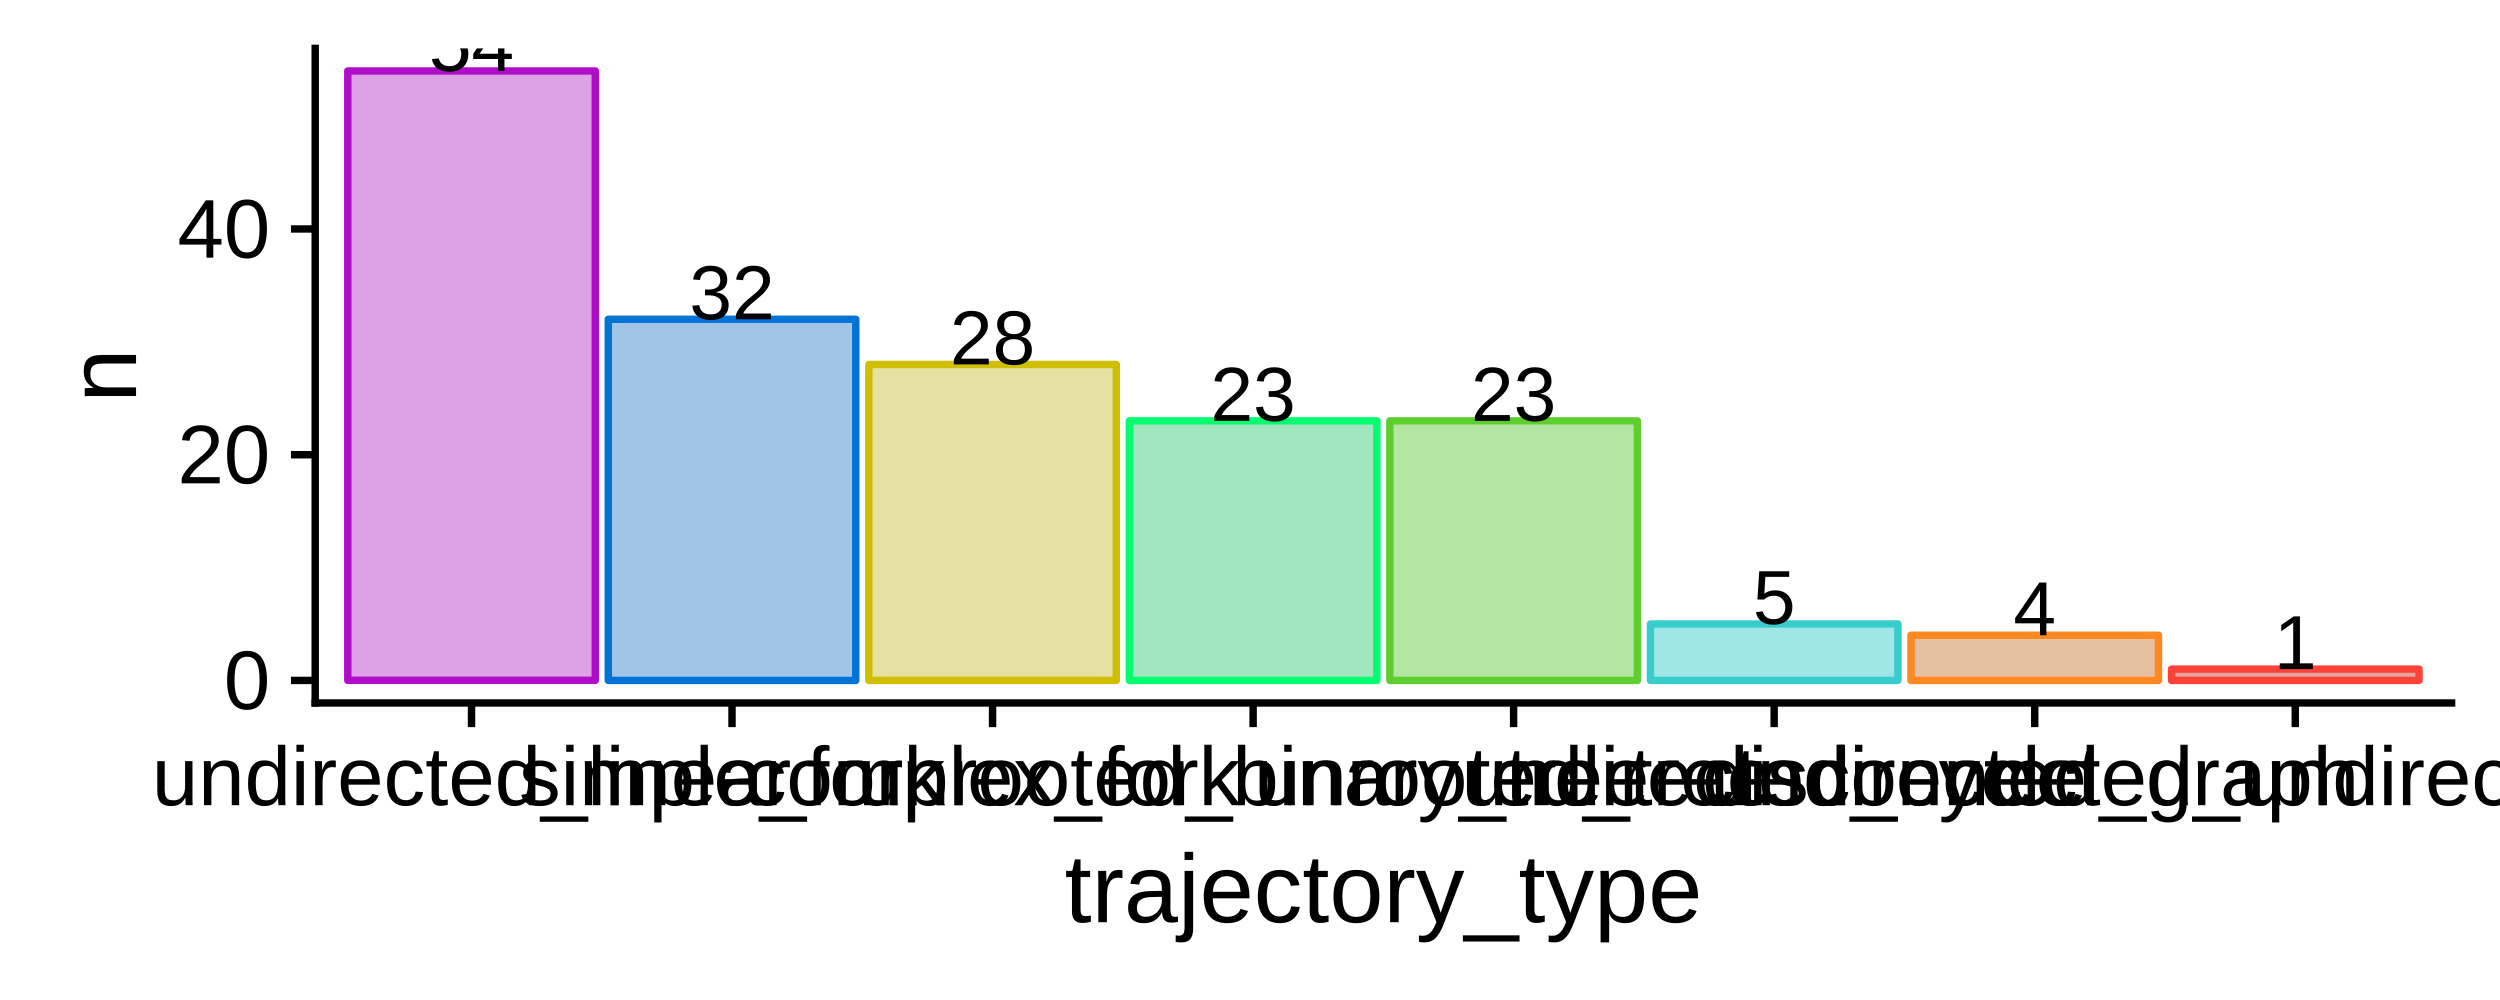
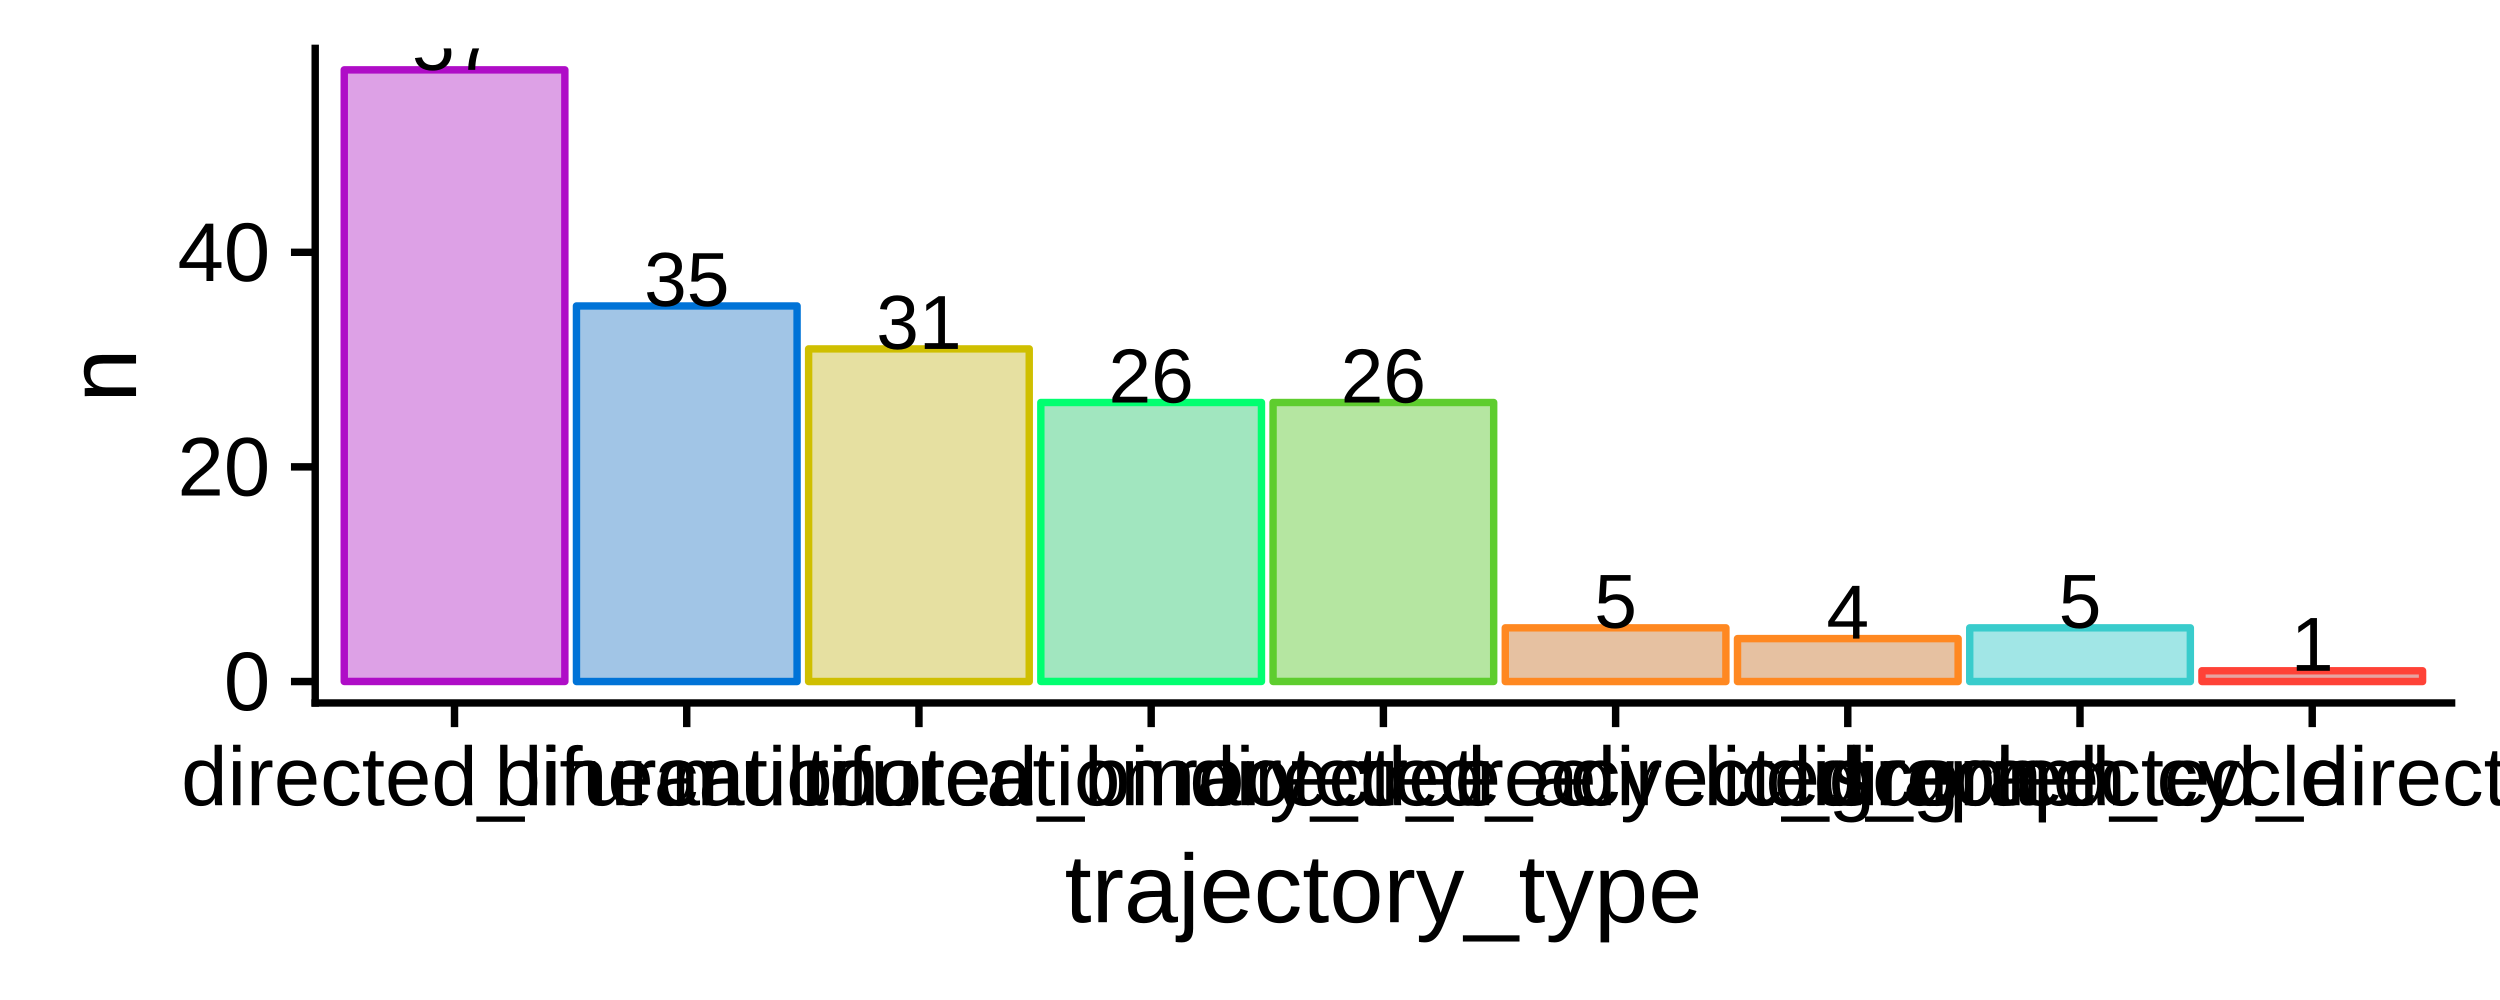
<svg xmlns="http://www.w3.org/2000/svg" viewBox="0 0 360.00 144.00">
  <defs>
    <style type="text/css">
    line, polyline, path, rect, circle {
      fill: none;
      stroke: #000000;
      stroke-linecap: round;
      stroke-linejoin: round;
      stroke-miterlimit: 10.00;
    }
  </style>
  </defs>
  <rect width="100%" height="100%" style="stroke: none; fill: #FFFFFF;" />
  <defs>
    <clipPath id="cpNDUuMzg2NnwzNTMuMDI2fDEwMS4yMjd8Ni45NzM4NQ==">
      <rect x="45.39" y="6.97" width="307.64" height="94.25" />
    </clipPath>
  </defs>
-   <rect x="50.08" y="10.22" width="35.64" height="87.75" style="stroke-width: 1.07; stroke: #AF0DC7; stroke-linecap: butt; fill: #DDA1E6;" clip-path="url(#cpNDUuMzg2NnwzNTMuMDI2fDEwMS4yMjd8Ni45NzM4NQ==)" />
-   <rect x="87.59" y="45.98" width="35.64" height="52.00" style="stroke-width: 1.07; stroke: #0073D7; stroke-linecap: butt; fill: #A1C5E6;" clip-path="url(#cpNDUuMzg2NnwzNTMuMDI2fDEwMS4yMjd8Ni45NzM4NQ==)" />
-   <rect x="125.11" y="52.48" width="35.64" height="45.50" style="stroke-width: 1.07; stroke: #CFBF00; stroke-linecap: butt; fill: #E6E0A1;" clip-path="url(#cpNDUuMzg2NnwzNTMuMDI2fDEwMS4yMjd8Ni45NzM4NQ==)" />
-   <rect x="162.63" y="60.60" width="35.64" height="37.38" style="stroke-width: 1.07; stroke: #01FF70; stroke-linecap: butt; fill: #A1E6BF;" clip-path="url(#cpNDUuMzg2NnwzNTMuMDI2fDEwMS4yMjd8Ni45NzM4NQ==)" />
-   <rect x="200.14" y="60.60" width="35.64" height="37.38" style="stroke-width: 1.07; stroke: #5ECD2E; stroke-linecap: butt; fill: #B5E6A1;" clip-path="url(#cpNDUuMzg2NnwzNTMuMDI2fDEwMS4yMjd8Ni45NzM4NQ==)" />
-   <rect x="237.66" y="89.85" width="35.64" height="8.13" style="stroke-width: 1.07; stroke: #39CCCC; stroke-linecap: butt; fill: #A1E6E6;" clip-path="url(#cpNDUuMzg2NnwzNTMuMDI2fDEwMS4yMjd8Ni45NzM4NQ==)" />
-   <rect x="275.18" y="91.48" width="35.64" height="6.50" style="stroke-width: 1.07; stroke: #FF8821; stroke-linecap: butt; fill: #E6C1A1;" clip-path="url(#cpNDUuMzg2NnwzNTMuMDI2fDEwMS4yMjd8Ni45NzM4NQ==)" />
-   <rect x="312.70" y="96.35" width="35.64" height="1.63" style="stroke-width: 1.07; stroke: #FF4237; stroke-linecap: butt; fill: #E6A4A1;" clip-path="url(#cpNDUuMzg2NnwzNTMuMDI2fDEwMS4yMjd8Ni45NzM4NQ==)" />
+   <rect x="49.57" y="10.06" width="31.77" height="88.07" style="stroke-width: 1.07; stroke: #AF0DC7; stroke-linecap: butt; fill: #DDA1E6;" clip-path="url(#cpNDUuMzg2NnwzNTMuMDI2fDEwMS4yMjd8Ni45NzM4NQ==)" />
+   <rect x="83.01" y="44.06" width="31.77" height="54.08" style="stroke-width: 1.07; stroke: #0073D7; stroke-linecap: butt; fill: #A1C5E6;" clip-path="url(#cpNDUuMzg2NnwzNTMuMDI2fDEwMS4yMjd8Ni45NzM4NQ==)" />
+   <rect x="116.44" y="50.24" width="31.77" height="47.90" style="stroke-width: 1.07; stroke: #CFBF00; stroke-linecap: butt; fill: #E6E0A1;" clip-path="url(#cpNDUuMzg2NnwzNTMuMDI2fDEwMS4yMjd8Ni45NzM4NQ==)" />
+   <rect x="149.88" y="57.96" width="31.77" height="40.17" style="stroke-width: 1.07; stroke: #01FF70; stroke-linecap: butt; fill: #A1E6BF;" clip-path="url(#cpNDUuMzg2NnwzNTMuMDI2fDEwMS4yMjd8Ni45NzM4NQ==)" />
+   <rect x="183.32" y="57.96" width="31.77" height="40.17" style="stroke-width: 1.07; stroke: #5ECD2E; stroke-linecap: butt; fill: #B5E6A1;" clip-path="url(#cpNDUuMzg2NnwzNTMuMDI2fDEwMS4yMjd8Ni45NzM4NQ==)" />
+   <rect x="216.76" y="90.41" width="31.77" height="7.73" style="stroke-width: 1.07; stroke: #FF8821; stroke-linecap: butt; fill: #E6C1A1;" clip-path="url(#cpNDUuMzg2NnwzNTMuMDI2fDEwMS4yMjd8Ni45NzM4NQ==)" />
+   <rect x="250.20" y="91.96" width="31.77" height="6.18" style="stroke-width: 1.07; stroke: #FF8821; stroke-linecap: butt; fill: #E6C1A1;" clip-path="url(#cpNDUuMzg2NnwzNTMuMDI2fDEwMS4yMjd8Ni45NzM4NQ==)" />
+   <rect x="283.64" y="90.41" width="31.77" height="7.73" style="stroke-width: 1.07; stroke: #39CCCC; stroke-linecap: butt; fill: #A1E6E6;" clip-path="url(#cpNDUuMzg2NnwzNTMuMDI2fDEwMS4yMjd8Ni45NzM4NQ==)" />
+   <rect x="317.08" y="96.59" width="31.77" height="1.55" style="stroke-width: 1.07; stroke: #FF4237; stroke-linecap: butt; fill: #E6A4A1;" clip-path="url(#cpNDUuMzg2NnwzNTMuMDI2fDEwMS4yMjd8Ni45NzM4NQ==)" />
  <g clip-path="url(#cpNDUuMzg2NnwzNTMuMDI2fDEwMS4yMjd8Ni45NzM4NQ==)">
-     <text x="61.75" y="10.22" style="font-size: 11.04px; font-family: Liberation Sans;" textLength="12.29px" lengthAdjust="spacingAndGlyphs">54</text>
+     <text x="59.31" y="10.06" style="font-size: 11.04px; font-family: Liberation Sans;" textLength="12.29px" lengthAdjust="spacingAndGlyphs">57</text>
  </g>
  <g clip-path="url(#cpNDUuMzg2NnwzNTMuMDI2fDEwMS4yMjd8Ni45NzM4NQ==)">
-     <text x="99.27" y="45.98" style="font-size: 11.04px; font-family: Liberation Sans;" textLength="12.29px" lengthAdjust="spacingAndGlyphs">32</text>
+     <text x="92.75" y="44.06" style="font-size: 11.04px; font-family: Liberation Sans;" textLength="12.29px" lengthAdjust="spacingAndGlyphs">35</text>
  </g>
  <g clip-path="url(#cpNDUuMzg2NnwzNTMuMDI2fDEwMS4yMjd8Ni45NzM4NQ==)">
-     <text x="136.79" y="52.48" style="font-size: 11.04px; font-family: Liberation Sans;" textLength="12.29px" lengthAdjust="spacingAndGlyphs">28</text>
+     <text x="126.18" y="50.24" style="font-size: 11.04px; font-family: Liberation Sans;" textLength="12.29px" lengthAdjust="spacingAndGlyphs">31</text>
  </g>
  <g clip-path="url(#cpNDUuMzg2NnwzNTMuMDI2fDEwMS4yMjd8Ni45NzM4NQ==)">
-     <text x="174.30" y="60.60" style="font-size: 11.04px; font-family: Liberation Sans;" textLength="12.29px" lengthAdjust="spacingAndGlyphs">23</text>
+     <text x="159.62" y="57.96" style="font-size: 11.04px; font-family: Liberation Sans;" textLength="12.29px" lengthAdjust="spacingAndGlyphs">26</text>
  </g>
  <g clip-path="url(#cpNDUuMzg2NnwzNTMuMDI2fDEwMS4yMjd8Ni45NzM4NQ==)">
-     <text x="211.82" y="60.60" style="font-size: 11.04px; font-family: Liberation Sans;" textLength="12.29px" lengthAdjust="spacingAndGlyphs">23</text>
+     <text x="193.06" y="57.96" style="font-size: 11.04px; font-family: Liberation Sans;" textLength="12.29px" lengthAdjust="spacingAndGlyphs">26</text>
  </g>
  <g clip-path="url(#cpNDUuMzg2NnwzNTMuMDI2fDEwMS4yMjd8Ni45NzM4NQ==)">
-     <text x="252.41" y="89.85" style="font-size: 11.04px; font-family: Liberation Sans;" textLength="6.14px" lengthAdjust="spacingAndGlyphs">5</text>
+     <text x="229.57" y="90.41" style="font-size: 11.04px; font-family: Liberation Sans;" textLength="6.14px" lengthAdjust="spacingAndGlyphs">5</text>
  </g>
  <g clip-path="url(#cpNDUuMzg2NnwzNTMuMDI2fDEwMS4yMjd8Ni45NzM4NQ==)">
-     <text x="289.93" y="91.48" style="font-size: 11.04px; font-family: Liberation Sans;" textLength="6.14px" lengthAdjust="spacingAndGlyphs">4</text>
+     <text x="263.01" y="91.96" style="font-size: 11.04px; font-family: Liberation Sans;" textLength="6.14px" lengthAdjust="spacingAndGlyphs">4</text>
  </g>
  <g clip-path="url(#cpNDUuMzg2NnwzNTMuMDI2fDEwMS4yMjd8Ni45NzM4NQ==)">
-     <text x="327.44" y="96.35" style="font-size: 11.04px; font-family: Liberation Sans;" textLength="6.14px" lengthAdjust="spacingAndGlyphs">1</text>
+     <text x="296.45" y="90.41" style="font-size: 11.04px; font-family: Liberation Sans;" textLength="6.14px" lengthAdjust="spacingAndGlyphs">5</text>
+   </g>
+   <g clip-path="url(#cpNDUuMzg2NnwzNTMuMDI2fDEwMS4yMjd8Ni45NzM4NQ==)">
+     <text x="329.89" y="96.59" style="font-size: 11.04px; font-family: Liberation Sans;" textLength="6.14px" lengthAdjust="spacingAndGlyphs">1</text>
  </g>
  <defs>
    <clipPath id="cpMHwzNjB8MTQ0fDA=">
      <rect x="0.00" y="0.00" width="360.00" height="144.00" />
    </clipPath>
  </defs>
  <polyline points="45.39,101.23 45.39,6.97 " style="stroke-width: 1.07; stroke-linecap: square;" clip-path="url(#cpMHwzNjB8MTQ0fDA=)" />
  <g clip-path="url(#cpMHwzNjB8MTQ0fDA=)">
-     <text x="32.24" y="102.10" style="font-size: 12.00px; font-family: Liberation Sans;" textLength="6.67px" lengthAdjust="spacingAndGlyphs">0</text>
+     <text x="32.24" y="102.26" style="font-size: 12.00px; font-family: Liberation Sans;" textLength="6.67px" lengthAdjust="spacingAndGlyphs">0</text>
  </g>
  <g clip-path="url(#cpMHwzNjB8MTQ0fDA=)">
-     <text x="25.56" y="69.60" style="font-size: 12.00px; font-family: Liberation Sans;" textLength="13.35px" lengthAdjust="spacingAndGlyphs">20</text>
+     <text x="25.56" y="71.36" style="font-size: 12.00px; font-family: Liberation Sans;" textLength="13.35px" lengthAdjust="spacingAndGlyphs">20</text>
  </g>
  <g clip-path="url(#cpMHwzNjB8MTQ0fDA=)">
-     <text x="25.56" y="37.10" style="font-size: 12.00px; font-family: Liberation Sans;" textLength="13.35px" lengthAdjust="spacingAndGlyphs">40</text>
+     <text x="25.56" y="40.46" style="font-size: 12.00px; font-family: Liberation Sans;" textLength="13.35px" lengthAdjust="spacingAndGlyphs">40</text>
  </g>
-   <polyline points="41.90,97.98 45.39,97.98 " style="stroke-width: 1.07; stroke-linecap: butt;" clip-path="url(#cpMHwzNjB8MTQ0fDA=)" />
-   <polyline points="41.90,65.48 45.39,65.48 " style="stroke-width: 1.07; stroke-linecap: butt;" clip-path="url(#cpMHwzNjB8MTQ0fDA=)" />
-   <polyline points="41.90,32.97 45.39,32.97 " style="stroke-width: 1.07; stroke-linecap: butt;" clip-path="url(#cpMHwzNjB8MTQ0fDA=)" />
+   <polyline points="41.90,98.14 45.39,98.14 " style="stroke-width: 1.07; stroke-linecap: butt;" clip-path="url(#cpMHwzNjB8MTQ0fDA=)" />
+   <polyline points="41.90,67.23 45.39,67.23 " style="stroke-width: 1.07; stroke-linecap: butt;" clip-path="url(#cpMHwzNjB8MTQ0fDA=)" />
+   <polyline points="41.90,36.33 45.39,36.33 " style="stroke-width: 1.07; stroke-linecap: butt;" clip-path="url(#cpMHwzNjB8MTQ0fDA=)" />
  <polyline points="45.39,101.23 353.03,101.23 " style="stroke-width: 1.07; stroke-linecap: square;" clip-path="url(#cpMHwzNjB8MTQ0fDA=)" />
-   <polyline points="67.90,104.71 67.90,101.23 " style="stroke-width: 1.07; stroke-linecap: butt;" clip-path="url(#cpMHwzNjB8MTQ0fDA=)" />
-   <polyline points="105.41,104.71 105.41,101.23 " style="stroke-width: 1.07; stroke-linecap: butt;" clip-path="url(#cpMHwzNjB8MTQ0fDA=)" />
-   <polyline points="142.93,104.71 142.93,101.23 " style="stroke-width: 1.07; stroke-linecap: butt;" clip-path="url(#cpMHwzNjB8MTQ0fDA=)" />
-   <polyline points="180.45,104.71 180.45,101.23 " style="stroke-width: 1.07; stroke-linecap: butt;" clip-path="url(#cpMHwzNjB8MTQ0fDA=)" />
-   <polyline points="217.96,104.71 217.96,101.23 " style="stroke-width: 1.07; stroke-linecap: butt;" clip-path="url(#cpMHwzNjB8MTQ0fDA=)" />
-   <polyline points="255.48,104.71 255.48,101.23 " style="stroke-width: 1.07; stroke-linecap: butt;" clip-path="url(#cpMHwzNjB8MTQ0fDA=)" />
-   <polyline points="293.00,104.71 293.00,101.23 " style="stroke-width: 1.07; stroke-linecap: butt;" clip-path="url(#cpMHwzNjB8MTQ0fDA=)" />
-   <polyline points="330.52,104.71 330.52,101.23 " style="stroke-width: 1.07; stroke-linecap: butt;" clip-path="url(#cpMHwzNjB8MTQ0fDA=)" />
+   <polyline points="65.45,104.71 65.45,101.23 " style="stroke-width: 1.07; stroke-linecap: butt;" clip-path="url(#cpMHwzNjB8MTQ0fDA=)" />
+   <polyline points="98.89,104.71 98.89,101.23 " style="stroke-width: 1.07; stroke-linecap: butt;" clip-path="url(#cpMHwzNjB8MTQ0fDA=)" />
+   <polyline points="132.33,104.71 132.33,101.23 " style="stroke-width: 1.07; stroke-linecap: butt;" clip-path="url(#cpMHwzNjB8MTQ0fDA=)" />
+   <polyline points="165.77,104.71 165.77,101.23 " style="stroke-width: 1.07; stroke-linecap: butt;" clip-path="url(#cpMHwzNjB8MTQ0fDA=)" />
+   <polyline points="199.21,104.71 199.21,101.23 " style="stroke-width: 1.07; stroke-linecap: butt;" clip-path="url(#cpMHwzNjB8MTQ0fDA=)" />
+   <polyline points="232.65,104.71 232.65,101.23 " style="stroke-width: 1.07; stroke-linecap: butt;" clip-path="url(#cpMHwzNjB8MTQ0fDA=)" />
+   <polyline points="266.08,104.71 266.08,101.23 " style="stroke-width: 1.07; stroke-linecap: butt;" clip-path="url(#cpMHwzNjB8MTQ0fDA=)" />
+   <polyline points="299.52,104.71 299.52,101.23 " style="stroke-width: 1.07; stroke-linecap: butt;" clip-path="url(#cpMHwzNjB8MTQ0fDA=)" />
+   <polyline points="332.96,104.71 332.96,101.23 " style="stroke-width: 1.07; stroke-linecap: butt;" clip-path="url(#cpMHwzNjB8MTQ0fDA=)" />
  <g clip-path="url(#cpMHwzNjB8MTQ0fDA=)">
-     <text x="21.87" y="115.95" style="font-size: 12.00px; font-family: Liberation Sans;" textLength="92.06px" lengthAdjust="spacingAndGlyphs">undirected_linear</text>
+     <text x="26.09" y="115.95" style="font-size: 12.00px; font-family: Liberation Sans;" textLength="78.71px" lengthAdjust="spacingAndGlyphs">directed_linear</text>
  </g>
  <g clip-path="url(#cpMHwzNjB8MTQ0fDA=)">
-     <text x="74.74" y="115.95" style="font-size: 12.00px; font-family: Liberation Sans;" textLength="61.35px" lengthAdjust="spacingAndGlyphs">simple_fork</text>
+     <text x="71.21" y="115.95" style="font-size: 12.00px; font-family: Liberation Sans;" textLength="55.37px" lengthAdjust="spacingAndGlyphs">bifurcation</text>
  </g>
  <g clip-path="url(#cpMHwzNjB8MTQ0fDA=)">
-     <text x="107.25" y="115.95" style="font-size: 12.00px; font-family: Liberation Sans;" textLength="71.36px" lengthAdjust="spacingAndGlyphs">complex_fork</text>
+     <text x="96.65" y="115.95" style="font-size: 12.00px; font-family: Liberation Sans;" textLength="71.36px" lengthAdjust="spacingAndGlyphs">multifurcation</text>
  </g>
  <g clip-path="url(#cpMHwzNjB8MTQ0fDA=)">
-     <text x="123.41" y="115.95" style="font-size: 12.00px; font-family: Liberation Sans;" textLength="114.08px" lengthAdjust="spacingAndGlyphs">unrooted_binary_tree</text>
+     <text x="115.40" y="115.95" style="font-size: 12.00px; font-family: Liberation Sans;" textLength="100.73px" lengthAdjust="spacingAndGlyphs">rooted_binary_tree</text>
  </g>
  <g clip-path="url(#cpMHwzNjB8MTQ0fDA=)">
-     <text x="180.60" y="115.95" style="font-size: 12.00px; font-family: Liberation Sans;" textLength="74.72px" lengthAdjust="spacingAndGlyphs">unrooted_tree</text>
+     <text x="168.52" y="115.95" style="font-size: 12.00px; font-family: Liberation Sans;" textLength="61.38px" lengthAdjust="spacingAndGlyphs">rooted_tree</text>
  </g>
  <g clip-path="url(#cpMHwzNjB8MTQ0fDA=)">
-     <text x="210.46" y="115.95" style="font-size: 12.00px; font-family: Liberation Sans;" textLength="90.05px" lengthAdjust="spacingAndGlyphs">undirected_cycle</text>
+     <text x="171.28" y="115.95" style="font-size: 12.00px; font-family: Liberation Sans;" textLength="122.74px" lengthAdjust="spacingAndGlyphs">directed_acyclic_graph</text>
  </g>
  <g clip-path="url(#cpMHwzNjB8MTQ0fDA=)">
-     <text x="246.30" y="115.95" style="font-size: 12.00px; font-family: Liberation Sans;" textLength="93.40px" lengthAdjust="spacingAndGlyphs">undirected_graph</text>
+     <text x="226.06" y="115.95" style="font-size: 12.00px; font-family: Liberation Sans;" textLength="80.06px" lengthAdjust="spacingAndGlyphs">directed_graph</text>
  </g>
  <g clip-path="url(#cpMHwzNjB8MTQ0fDA=)">
-     <text x="245.12" y="115.95" style="font-size: 12.00px; font-family: Liberation Sans;" textLength="170.79px" lengthAdjust="spacingAndGlyphs">disconnected_undirected_graph</text>
+     <text x="261.17" y="115.95" style="font-size: 12.00px; font-family: Liberation Sans;" textLength="76.71px" lengthAdjust="spacingAndGlyphs">directed_cycle</text>
+   </g>
+   <g clip-path="url(#cpMHwzNjB8MTQ0fDA=)">
+     <text x="254.24" y="115.95" style="font-size: 12.00px; font-family: Liberation Sans;" textLength="157.45px" lengthAdjust="spacingAndGlyphs">disconnected_directed_graph</text>
  </g>
  <g clip-path="url(#cpMHwzNjB8MTQ0fDA=)">
    <text x="153.30" y="132.80" style="font-size: 14.00px; font-family: Liberation Sans;" textLength="91.82px" lengthAdjust="spacingAndGlyphs">trajectory_type</text>
  </g>
  <g clip-path="url(#cpMHwzNjB8MTQ0fDA=)">
    <text transform="translate(19.59,57.99) rotate(-90)" style="font-size: 14.00px; font-family: Liberation Sans;" textLength="7.79px" lengthAdjust="spacingAndGlyphs">n</text>
  </g>
</svg>
